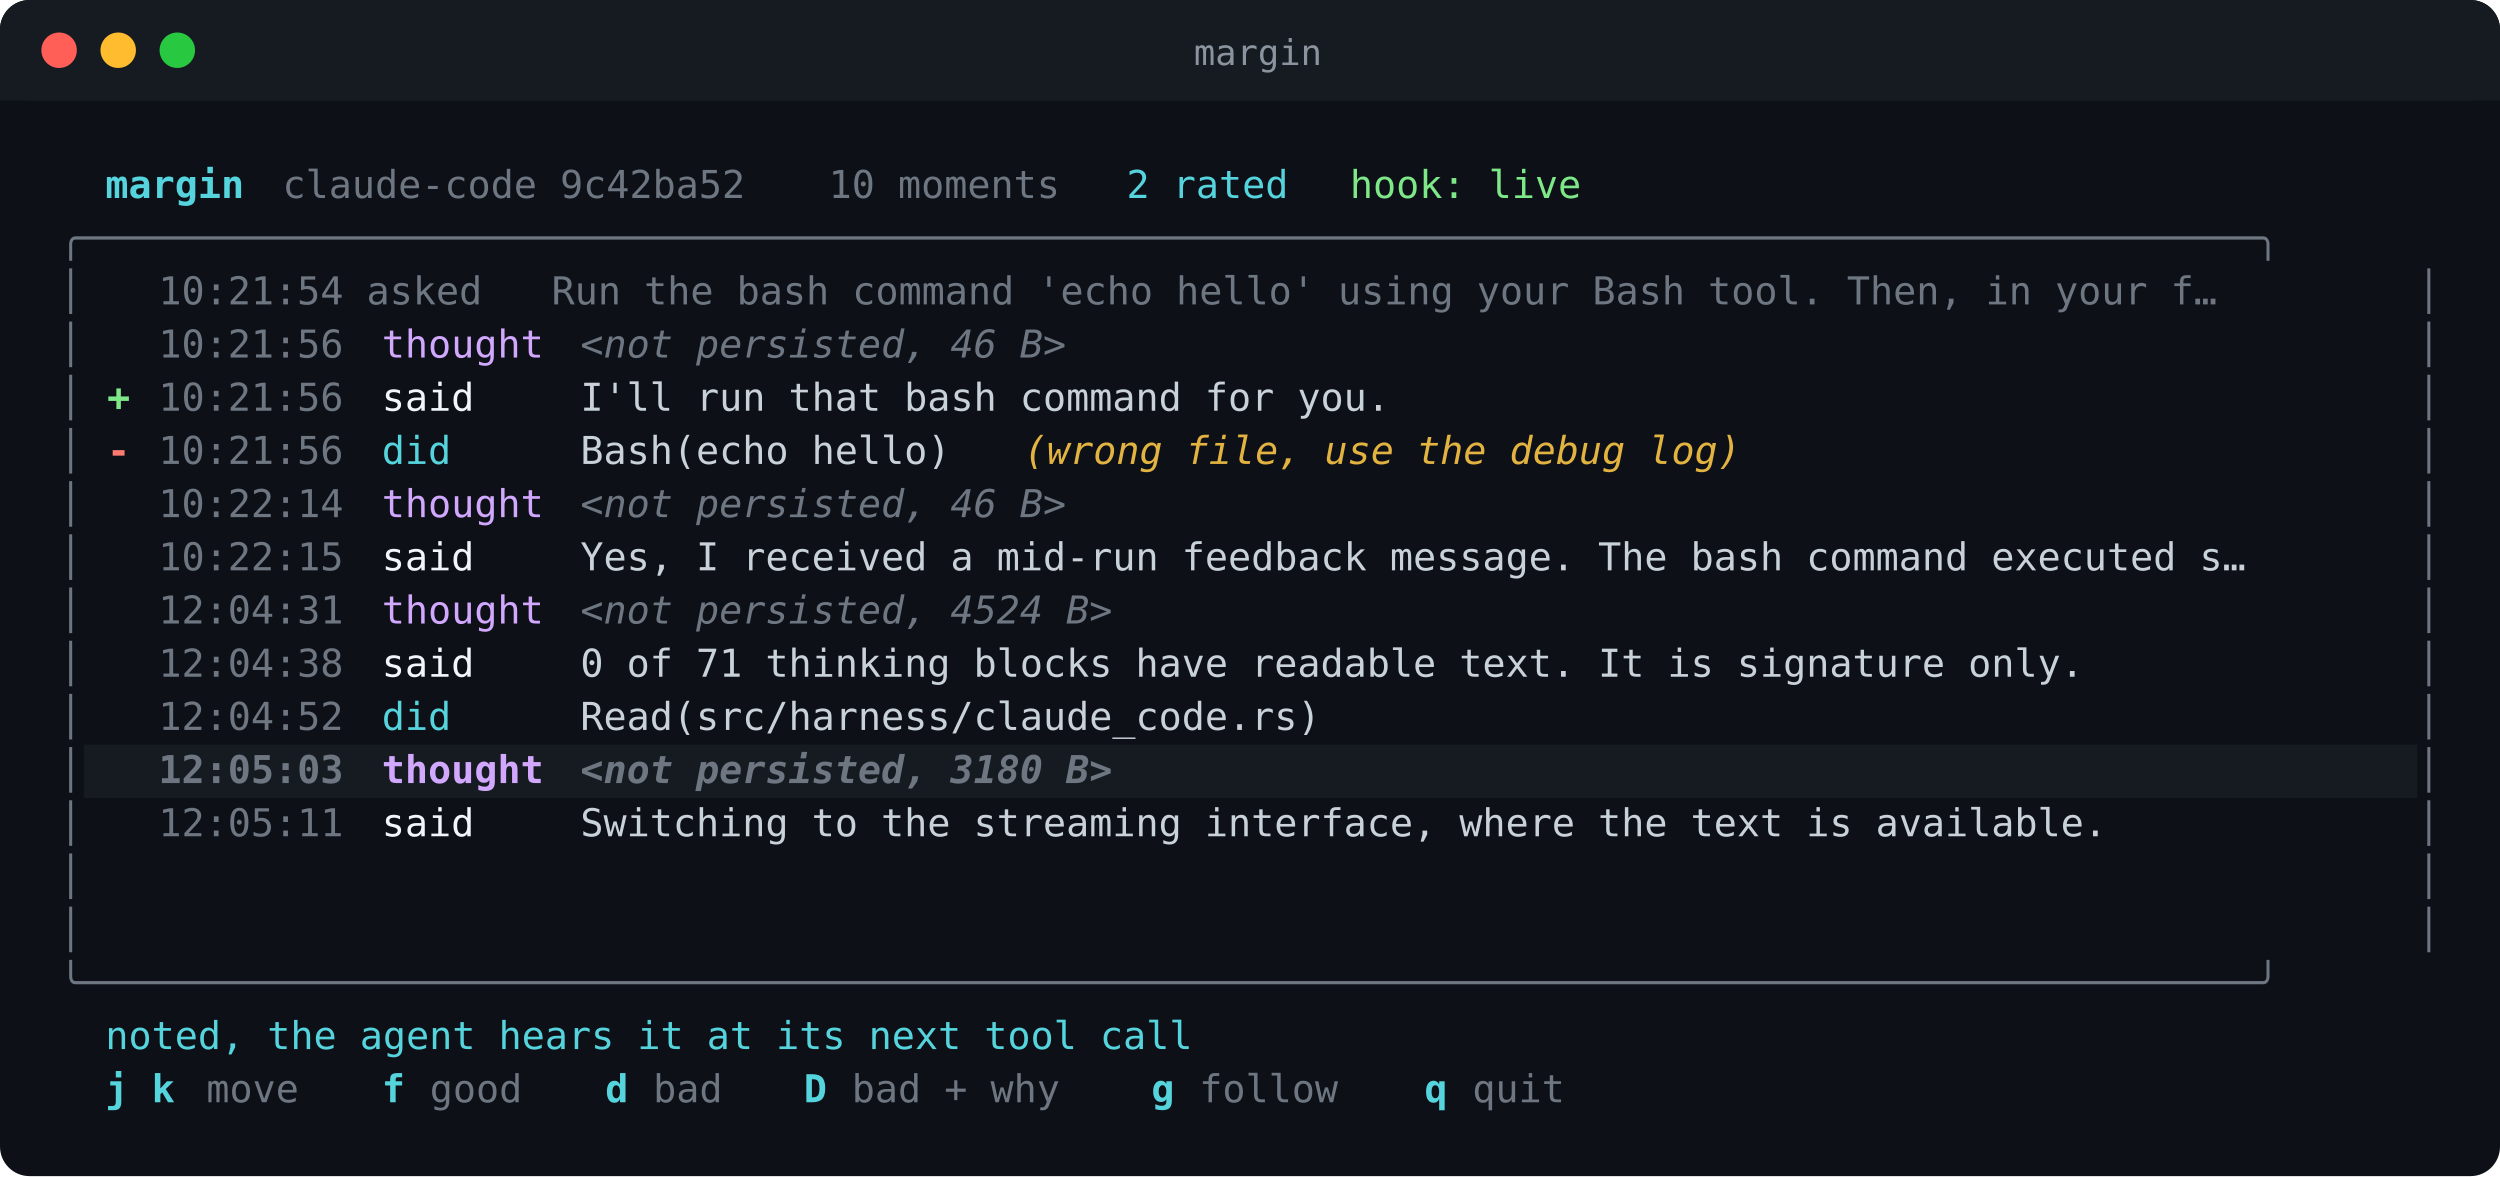
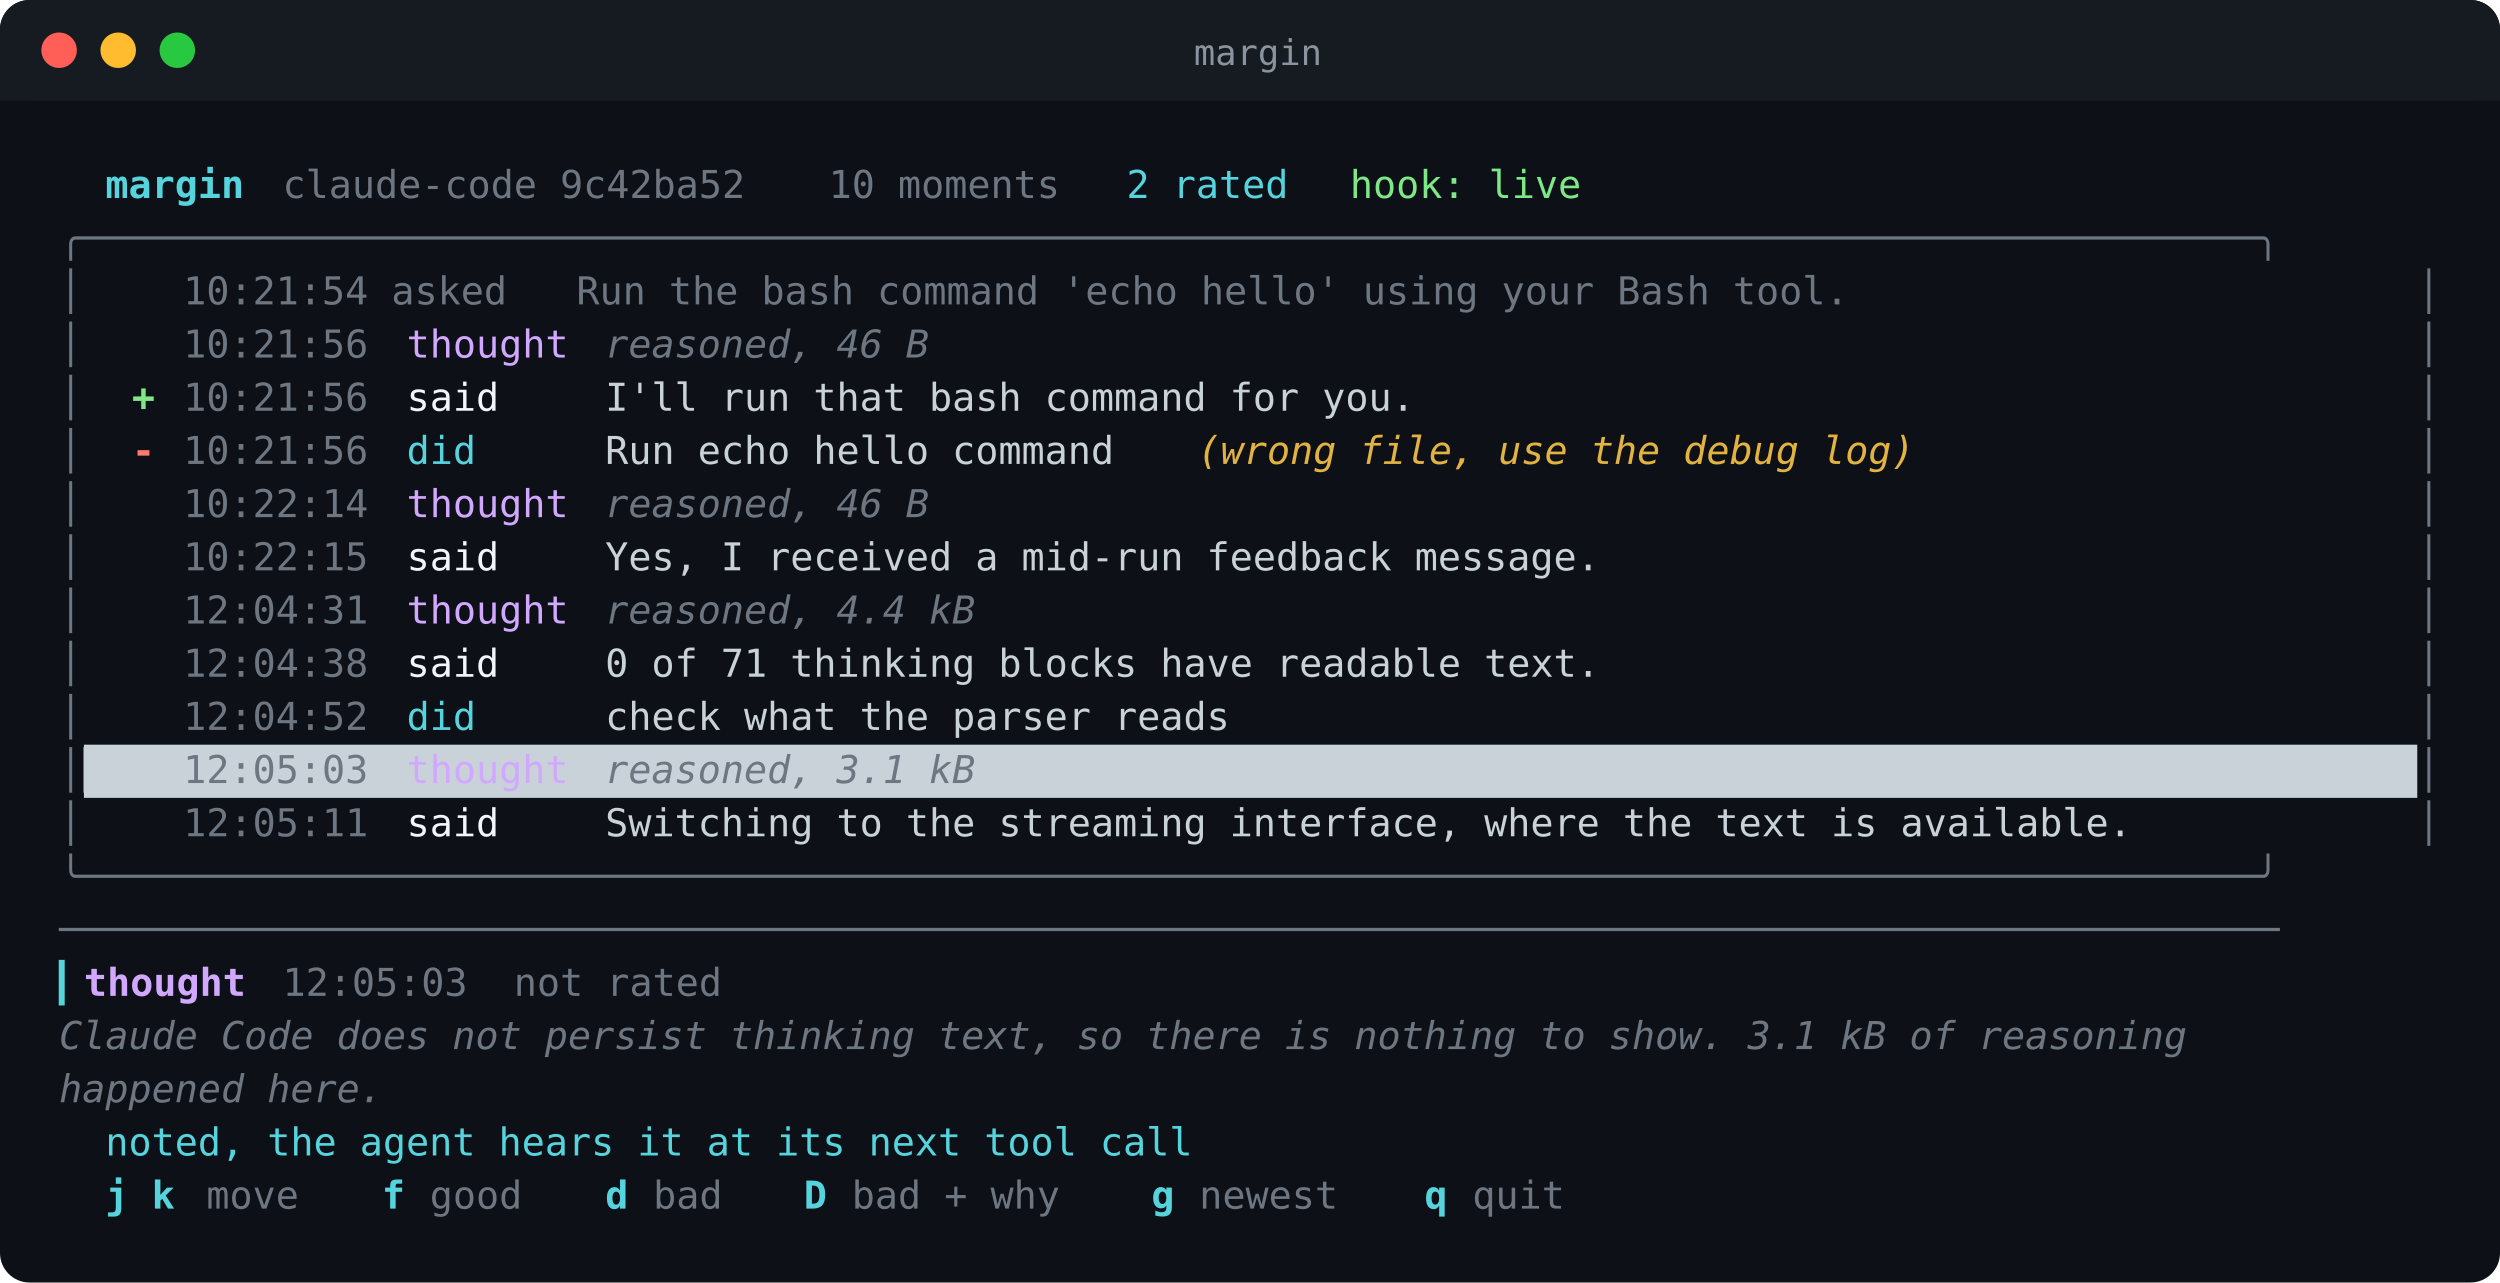
- <svg xmlns="http://www.w3.org/2000/svg" width="846" height="398" viewBox="0 0 846 398" font-family="ui-monospace,SFMono-Regular,'JetBrains Mono','Cascadia Code',Menlo,Consolas,monospace" font-size="13">
-   <rect width="846" height="398" rx="10" fill="#0d1117" />
+ <svg xmlns="http://www.w3.org/2000/svg" width="846" height="434" viewBox="0 0 846 434" font-family="ui-monospace,SFMono-Regular,'JetBrains Mono','Cascadia Code',Menlo,Consolas,monospace" font-size="13">
+   <rect width="846" height="434" rx="10" fill="#0d1117" />
  <rect width="846" height="34" rx="10" fill="#161b22" />
  <rect y="17" width="846" height="17" fill="#161b22" />
  <circle cx="20" cy="17" r="6" fill="#ff5f57" />
  <circle cx="40" cy="17" r="6" fill="#febc2e" />
  <circle cx="60" cy="17" r="6" fill="#28c840" />
  <text x="404" y="22" fill="#8b949e" font-size="12">margin</text>
-   <rect x="28.4" y="252.0" width="789.6" height="18.0" fill="#161b22" />
+   <rect x="28.4" y="252.0" width="789.6" height="18.0" fill="#c9d1d9" />
  <text x="20.0" y="67.0" fill="#56d4dd" font-weight="600" xml:space="preserve">  margin </text>
  <text x="95.6" y="67.0" fill="#6e7681" xml:space="preserve">claude-code 9c42ba52</text>
  <text x="280.4" y="67.0" fill="#6e7681" xml:space="preserve">10 moments</text>
  <text x="381.2" y="67.0" fill="#56d4dd" xml:space="preserve">2 rated</text>
  <text x="456.8" y="67.0" fill="#7ee787" xml:space="preserve">hook: live</text>
  <text x="20.0" y="85.0" fill="#6e7681" xml:space="preserve">╭──────────────────────────────────────────────────────────────────────────────────────────────╮</text>
  <text x="20.0" y="103.0" fill="#6e7681" xml:space="preserve">│</text>
-   <text x="53.6" y="103.0" fill="#6e7681" xml:space="preserve">10:21:54 asked   Run the bash command 'echo hello' using your Bash tool. Then, in your f…</text>
+   <text x="62.0" y="103.0" fill="#6e7681" xml:space="preserve">10:21:54 asked   Run the bash command 'echo hello' using your Bash tool.</text>
  <text x="818.0" y="103.0" fill="#6e7681" xml:space="preserve">│</text>
  <text x="20.0" y="121.0" fill="#6e7681" xml:space="preserve">│</text>
-   <text x="53.6" y="121.0" fill="#6e7681" xml:space="preserve">10:21:56 </text>
-   <text x="129.2" y="121.0" fill="#d2a8ff" xml:space="preserve">thought </text>
-   <text x="196.4" y="121.0" fill="#6e7681" font-style="italic" xml:space="preserve">&lt;not persisted, 46 B&gt;</text>
+   <text x="62.0" y="121.0" fill="#6e7681" xml:space="preserve">10:21:56 </text>
+   <text x="137.6" y="121.0" fill="#d2a8ff" xml:space="preserve">thought </text>
+   <text x="204.8" y="121.0" fill="#6e7681" font-style="italic" xml:space="preserve">reasoned, 46 B</text>
  <text x="818.0" y="121.0" fill="#6e7681" xml:space="preserve">│</text>
  <text x="20.0" y="139.0" fill="#6e7681" xml:space="preserve">│</text>
-   <text x="28.4" y="139.0" fill="#7ee787" font-weight="600" xml:space="preserve"> + </text>
-   <text x="53.6" y="139.0" fill="#6e7681" xml:space="preserve">10:21:56 </text>
-   <text x="129.2" y="139.0" fill="#f0f6fc" xml:space="preserve">said    </text>
-   <text x="196.4" y="139.0" fill="#c9d1d9" xml:space="preserve">I'll run that bash command for you.                                       </text>
+   <text x="36.8" y="139.0" fill="#7ee787" font-weight="600" xml:space="preserve"> + </text>
+   <text x="62.0" y="139.0" fill="#6e7681" xml:space="preserve">10:21:56 </text>
+   <text x="137.6" y="139.0" fill="#f0f6fc" xml:space="preserve">said    </text>
+   <text x="204.8" y="139.0" fill="#c9d1d9" xml:space="preserve">I'll run that bash command for you.                                      </text>
  <text x="818.0" y="139.0" fill="#6e7681" xml:space="preserve">│</text>
  <text x="20.0" y="157.0" fill="#6e7681" xml:space="preserve">│</text>
-   <text x="28.4" y="157.0" fill="#ff7b72" font-weight="600" xml:space="preserve"> - </text>
-   <text x="53.6" y="157.0" fill="#6e7681" xml:space="preserve">10:21:56 </text>
-   <text x="129.2" y="157.0" fill="#56d4dd" xml:space="preserve">did     </text>
-   <text x="196.4" y="157.0" fill="#c9d1d9" xml:space="preserve">Bash(echo hello)</text>
-   <text x="330.8" y="157.0" fill="#e3b341" font-style="italic" xml:space="preserve">  (wrong file, use the debug log)</text>
+   <text x="36.8" y="157.0" fill="#ff7b72" font-weight="600" xml:space="preserve"> - </text>
+   <text x="62.0" y="157.0" fill="#6e7681" xml:space="preserve">10:21:56 </text>
+   <text x="137.6" y="157.0" fill="#56d4dd" xml:space="preserve">did     </text>
+   <text x="204.8" y="157.0" fill="#c9d1d9" xml:space="preserve">Run echo hello command</text>
+   <text x="389.6" y="157.0" fill="#e3b341" font-style="italic" xml:space="preserve">  (wrong file, use the debug log)</text>
  <text x="818.0" y="157.0" fill="#6e7681" xml:space="preserve">│</text>
  <text x="20.0" y="175.0" fill="#6e7681" xml:space="preserve">│</text>
-   <text x="53.6" y="175.0" fill="#6e7681" xml:space="preserve">10:22:14 </text>
-   <text x="129.2" y="175.0" fill="#d2a8ff" xml:space="preserve">thought </text>
-   <text x="196.4" y="175.0" fill="#6e7681" font-style="italic" xml:space="preserve">&lt;not persisted, 46 B&gt;</text>
+   <text x="62.0" y="175.0" fill="#6e7681" xml:space="preserve">10:22:14 </text>
+   <text x="137.6" y="175.0" fill="#d2a8ff" xml:space="preserve">thought </text>
+   <text x="204.8" y="175.0" fill="#6e7681" font-style="italic" xml:space="preserve">reasoned, 46 B</text>
  <text x="818.0" y="175.0" fill="#6e7681" xml:space="preserve">│</text>
  <text x="20.0" y="193.0" fill="#6e7681" xml:space="preserve">│</text>
-   <text x="53.6" y="193.0" fill="#6e7681" xml:space="preserve">10:22:15 </text>
-   <text x="129.2" y="193.0" fill="#f0f6fc" xml:space="preserve">said    </text>
-   <text x="196.4" y="193.0" fill="#c9d1d9" xml:space="preserve">Yes, I received a mid-run feedback message. The bash command executed s…  </text>
+   <text x="62.0" y="193.0" fill="#6e7681" xml:space="preserve">10:22:15 </text>
+   <text x="137.6" y="193.0" fill="#f0f6fc" xml:space="preserve">said    </text>
+   <text x="204.8" y="193.0" fill="#c9d1d9" xml:space="preserve">Yes, I received a mid-run feedback message.                              </text>
  <text x="818.0" y="193.0" fill="#6e7681" xml:space="preserve">│</text>
  <text x="20.0" y="211.0" fill="#6e7681" xml:space="preserve">│</text>
-   <text x="53.6" y="211.0" fill="#6e7681" xml:space="preserve">12:04:31 </text>
-   <text x="129.2" y="211.0" fill="#d2a8ff" xml:space="preserve">thought </text>
-   <text x="196.4" y="211.0" fill="#6e7681" font-style="italic" xml:space="preserve">&lt;not persisted, 4524 B&gt;</text>
+   <text x="62.0" y="211.0" fill="#6e7681" xml:space="preserve">12:04:31 </text>
+   <text x="137.6" y="211.0" fill="#d2a8ff" xml:space="preserve">thought </text>
+   <text x="204.8" y="211.0" fill="#6e7681" font-style="italic" xml:space="preserve">reasoned, 4.4 kB</text>
  <text x="818.0" y="211.0" fill="#6e7681" xml:space="preserve">│</text>
  <text x="20.0" y="229.0" fill="#6e7681" xml:space="preserve">│</text>
-   <text x="53.6" y="229.0" fill="#6e7681" xml:space="preserve">12:04:38 </text>
-   <text x="129.2" y="229.0" fill="#f0f6fc" xml:space="preserve">said    </text>
-   <text x="196.4" y="229.0" fill="#c9d1d9" xml:space="preserve">0 of 71 thinking blocks have readable text. It is signature only.         </text>
+   <text x="62.0" y="229.0" fill="#6e7681" xml:space="preserve">12:04:38 </text>
+   <text x="137.6" y="229.0" fill="#f0f6fc" xml:space="preserve">said    </text>
+   <text x="204.8" y="229.0" fill="#c9d1d9" xml:space="preserve">0 of 71 thinking blocks have readable text.                              </text>
  <text x="818.0" y="229.0" fill="#6e7681" xml:space="preserve">│</text>
  <text x="20.0" y="247.0" fill="#6e7681" xml:space="preserve">│</text>
-   <text x="53.6" y="247.0" fill="#6e7681" xml:space="preserve">12:04:52 </text>
-   <text x="129.2" y="247.0" fill="#56d4dd" xml:space="preserve">did     </text>
-   <text x="196.4" y="247.0" fill="#c9d1d9" xml:space="preserve">Read(src/harness/claude_code.rs)                                          </text>
+   <text x="62.0" y="247.0" fill="#6e7681" xml:space="preserve">12:04:52 </text>
+   <text x="137.6" y="247.0" fill="#56d4dd" xml:space="preserve">did     </text>
+   <text x="204.8" y="247.0" fill="#c9d1d9" xml:space="preserve">check what the parser reads                                              </text>
  <text x="818.0" y="247.0" fill="#6e7681" xml:space="preserve">│</text>
  <text x="20.0" y="265.0" fill="#6e7681" xml:space="preserve">│</text>
-   <text x="53.6" y="265.0" fill="#6e7681" font-weight="600" xml:space="preserve">12:05:03 </text>
-   <text x="129.2" y="265.0" fill="#d2a8ff" font-weight="600" xml:space="preserve">thought </text>
-   <text x="196.4" y="265.0" fill="#6e7681" font-weight="600" font-style="italic" xml:space="preserve">&lt;not persisted, 3180 B&gt;</text>
+   <text x="28.4" y="265.0" fill="#c9d1d9" xml:space="preserve">▌   </text>
+   <text x="62.0" y="265.0" fill="#6e7681" xml:space="preserve">12:05:03 </text>
+   <text x="137.6" y="265.0" fill="#d2a8ff" xml:space="preserve">thought </text>
+   <text x="204.8" y="265.0" fill="#6e7681" font-style="italic" xml:space="preserve">reasoned, 3.1 kB</text>
  <text x="818.0" y="265.0" fill="#6e7681" xml:space="preserve">│</text>
  <text x="20.0" y="283.0" fill="#6e7681" xml:space="preserve">│</text>
-   <text x="53.6" y="283.0" fill="#6e7681" xml:space="preserve">12:05:11 </text>
-   <text x="129.2" y="283.0" fill="#f0f6fc" xml:space="preserve">said    </text>
-   <text x="196.4" y="283.0" fill="#c9d1d9" xml:space="preserve">Switching to the streaming interface, where the text is available.        </text>
+   <text x="62.0" y="283.0" fill="#6e7681" xml:space="preserve">12:05:11 </text>
+   <text x="137.6" y="283.0" fill="#f0f6fc" xml:space="preserve">said    </text>
+   <text x="204.8" y="283.0" fill="#c9d1d9" xml:space="preserve">Switching to the streaming interface, where the text is available.       </text>
  <text x="818.0" y="283.0" fill="#6e7681" xml:space="preserve">│</text>
-   <text x="20.0" y="301.0" fill="#6e7681" xml:space="preserve">│</text>
-   <text x="818.0" y="301.0" fill="#6e7681" xml:space="preserve">│</text>
-   <text x="20.0" y="319.0" fill="#6e7681" xml:space="preserve">│</text>
-   <text x="818.0" y="319.0" fill="#6e7681" xml:space="preserve">│</text>
-   <text x="20.0" y="337.0" fill="#6e7681" xml:space="preserve">╰──────────────────────────────────────────────────────────────────────────────────────────────╯</text>
-   <text x="20.0" y="355.0" fill="#56d4dd" xml:space="preserve">  noted, the agent hears it at its next tool call</text>
-   <text x="20.0" y="373.0" fill="#56d4dd" font-weight="600" xml:space="preserve">  j k</text>
-   <text x="62.0" y="373.0" fill="#6e7681" xml:space="preserve"> move   </text>
-   <text x="129.2" y="373.0" fill="#56d4dd" font-weight="600" xml:space="preserve">f</text>
-   <text x="137.6" y="373.0" fill="#6e7681" xml:space="preserve"> good   </text>
-   <text x="204.8" y="373.0" fill="#56d4dd" font-weight="600" xml:space="preserve">d</text>
-   <text x="213.2" y="373.0" fill="#6e7681" xml:space="preserve"> bad   </text>
-   <text x="272.0" y="373.0" fill="#56d4dd" font-weight="600" xml:space="preserve">D</text>
-   <text x="280.4" y="373.0" fill="#6e7681" xml:space="preserve"> bad + why   </text>
-   <text x="389.6" y="373.0" fill="#56d4dd" font-weight="600" xml:space="preserve">g</text>
-   <text x="398.0" y="373.0" fill="#6e7681" xml:space="preserve"> follow   </text>
-   <text x="482.0" y="373.0" fill="#56d4dd" font-weight="600" xml:space="preserve">q</text>
-   <text x="490.4" y="373.0" fill="#6e7681" xml:space="preserve"> quit</text>
+   <text x="20.0" y="301.0" fill="#6e7681" xml:space="preserve">╰──────────────────────────────────────────────────────────────────────────────────────────────╯</text>
+   <text x="20.0" y="319.0" fill="#6e7681" xml:space="preserve">────────────────────────────────────────────────────────────────────────────────────────────────</text>
+   <text x="20.0" y="337.0" fill="#56d4dd" xml:space="preserve">▎</text>
+   <text x="28.4" y="337.0" fill="#d2a8ff" font-weight="600" xml:space="preserve">thought </text>
+   <text x="95.6" y="337.0" fill="#6e7681" xml:space="preserve">12:05:03  not rated</text>
+   <text x="20.0" y="355.0" fill="#6e7681" font-style="italic" xml:space="preserve">Claude Code does not persist thinking text, so there is nothing to show. 3.1 kB of reasoning</text>
+   <text x="20.0" y="373.0" fill="#6e7681" font-style="italic" xml:space="preserve">happened here.</text>
+   <text x="20.0" y="391.0" fill="#56d4dd" xml:space="preserve">  noted, the agent hears it at its next tool call</text>
+   <text x="20.0" y="409.0" fill="#56d4dd" font-weight="600" xml:space="preserve">  j k</text>
+   <text x="62.0" y="409.0" fill="#6e7681" xml:space="preserve"> move   </text>
+   <text x="129.2" y="409.0" fill="#56d4dd" font-weight="600" xml:space="preserve">f</text>
+   <text x="137.6" y="409.0" fill="#6e7681" xml:space="preserve"> good   </text>
+   <text x="204.8" y="409.0" fill="#56d4dd" font-weight="600" xml:space="preserve">d</text>
+   <text x="213.2" y="409.0" fill="#6e7681" xml:space="preserve"> bad   </text>
+   <text x="272.0" y="409.0" fill="#56d4dd" font-weight="600" xml:space="preserve">D</text>
+   <text x="280.4" y="409.0" fill="#6e7681" xml:space="preserve"> bad + why   </text>
+   <text x="389.6" y="409.0" fill="#56d4dd" font-weight="600" xml:space="preserve">g</text>
+   <text x="398.0" y="409.0" fill="#6e7681" xml:space="preserve"> newest   </text>
+   <text x="482.0" y="409.0" fill="#56d4dd" font-weight="600" xml:space="preserve">q</text>
+   <text x="490.4" y="409.0" fill="#6e7681" xml:space="preserve"> quit</text>
</svg>
